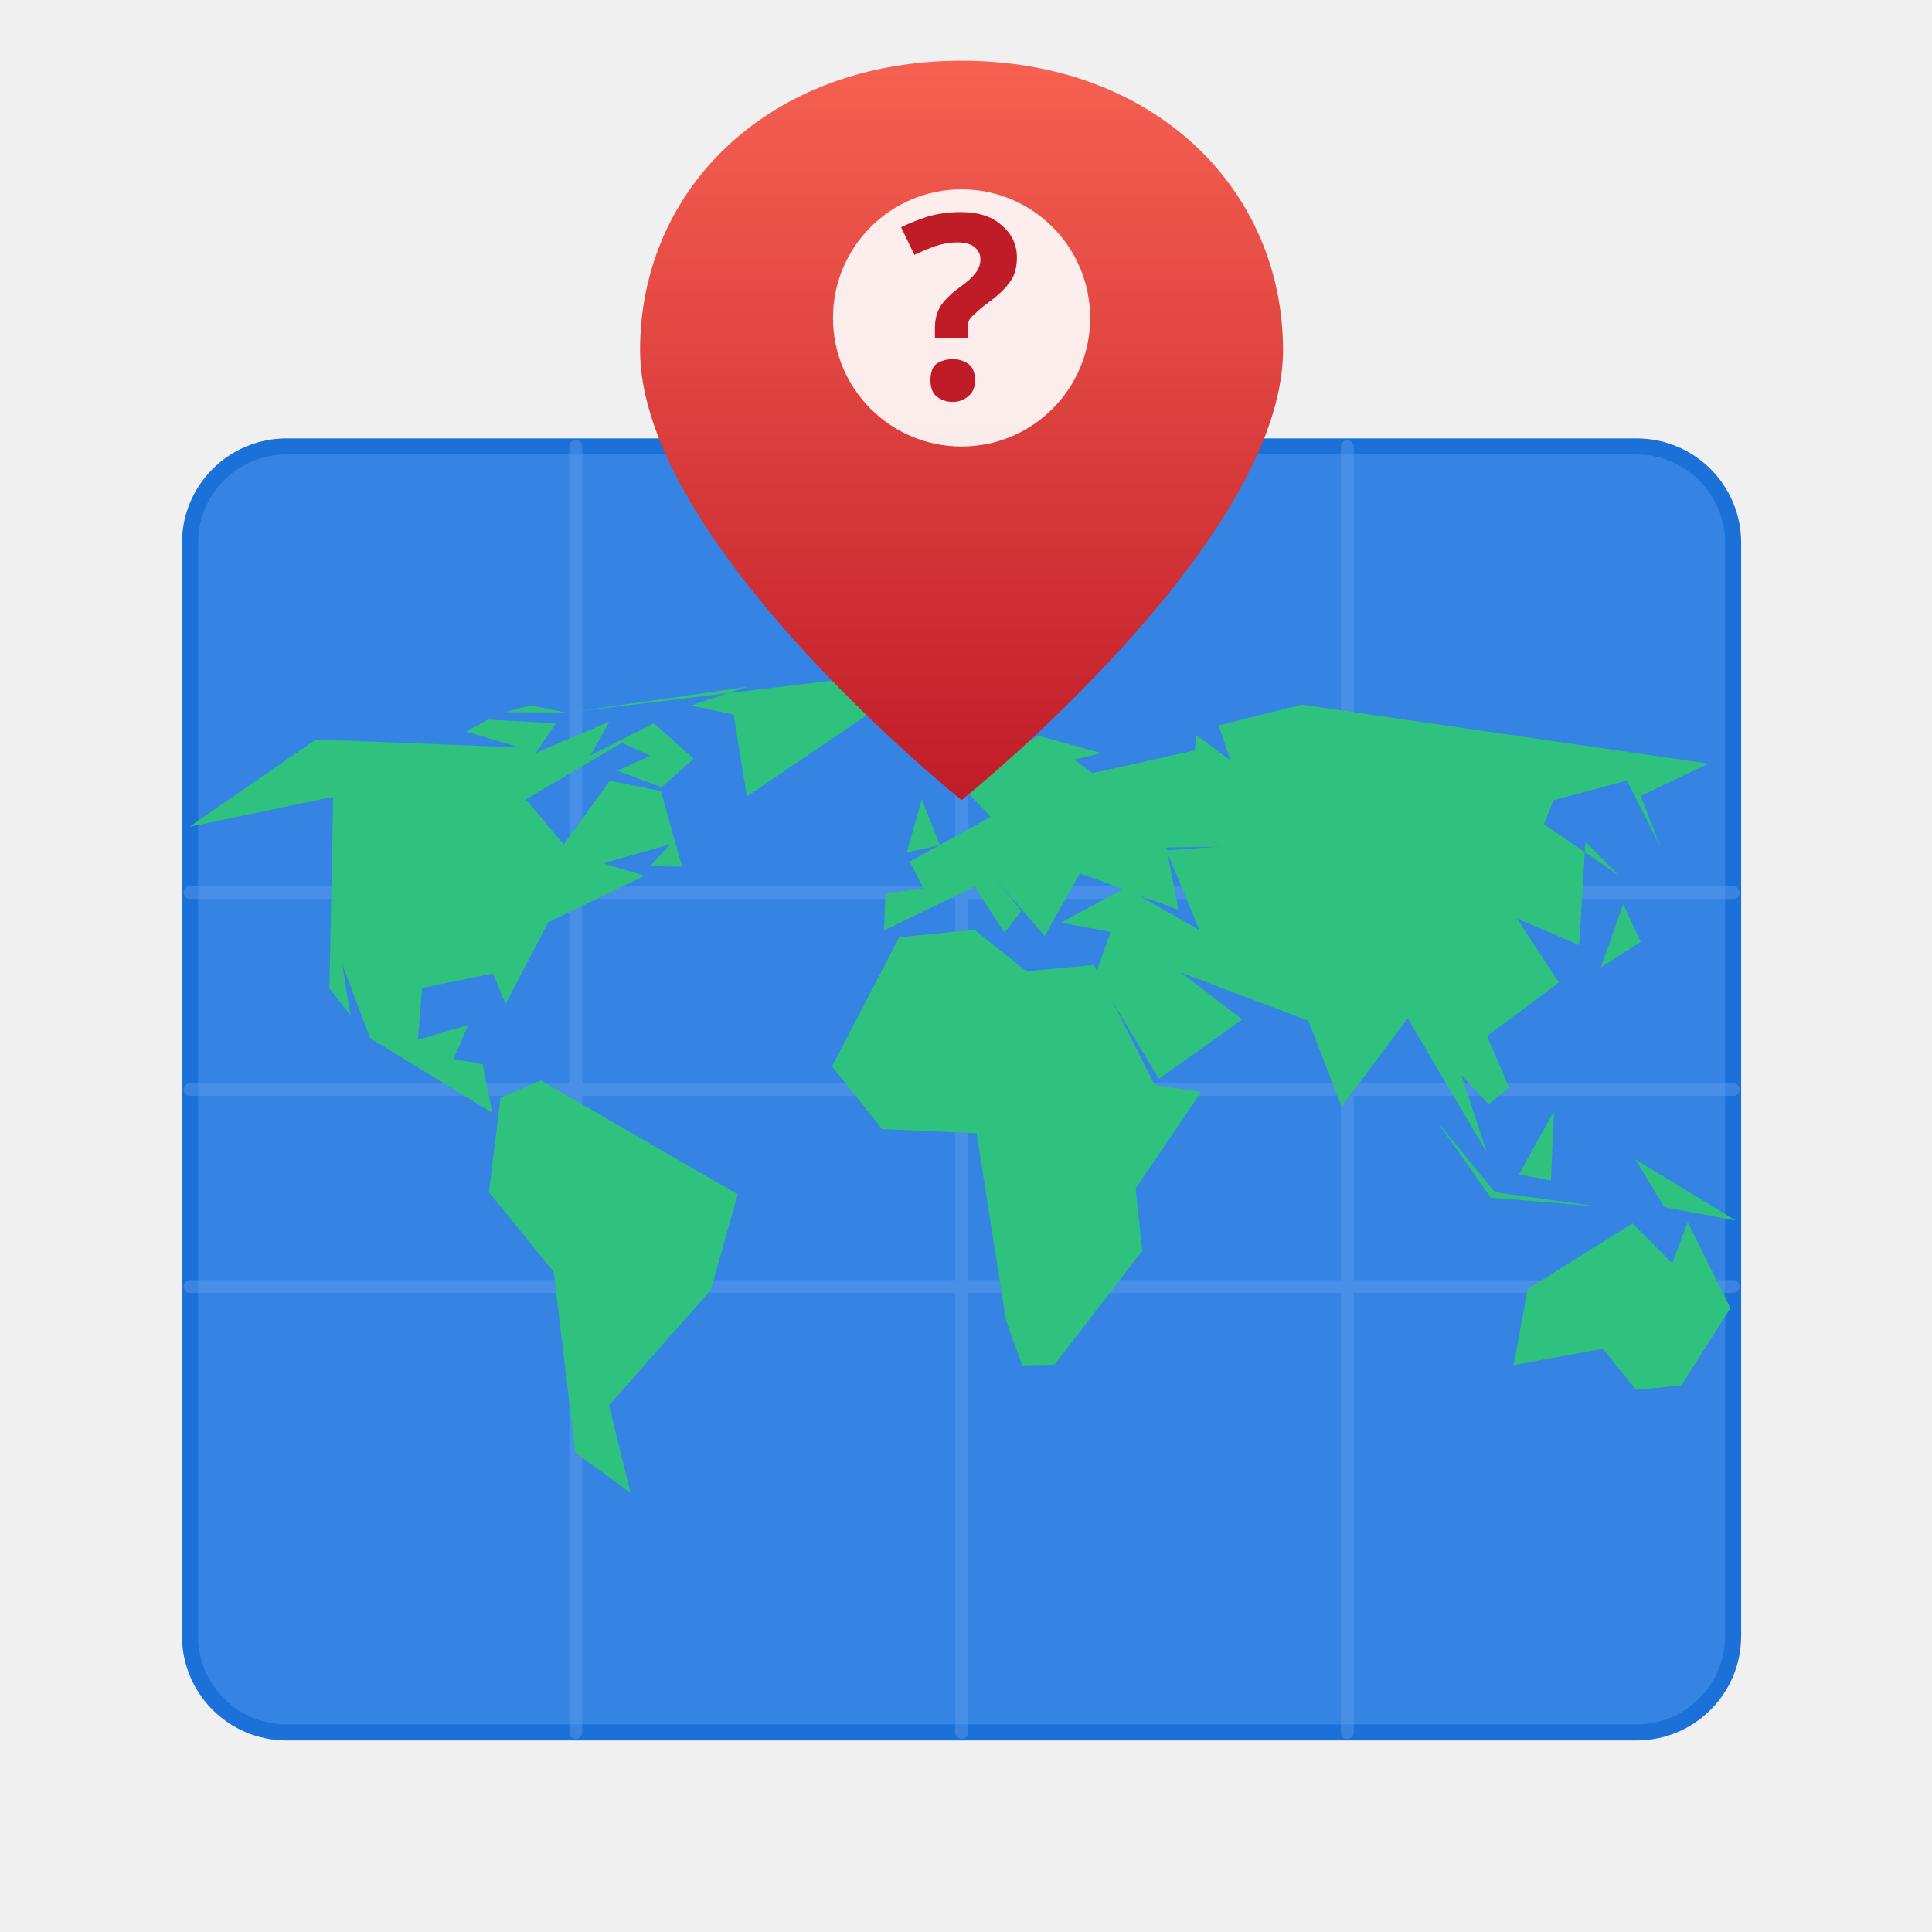
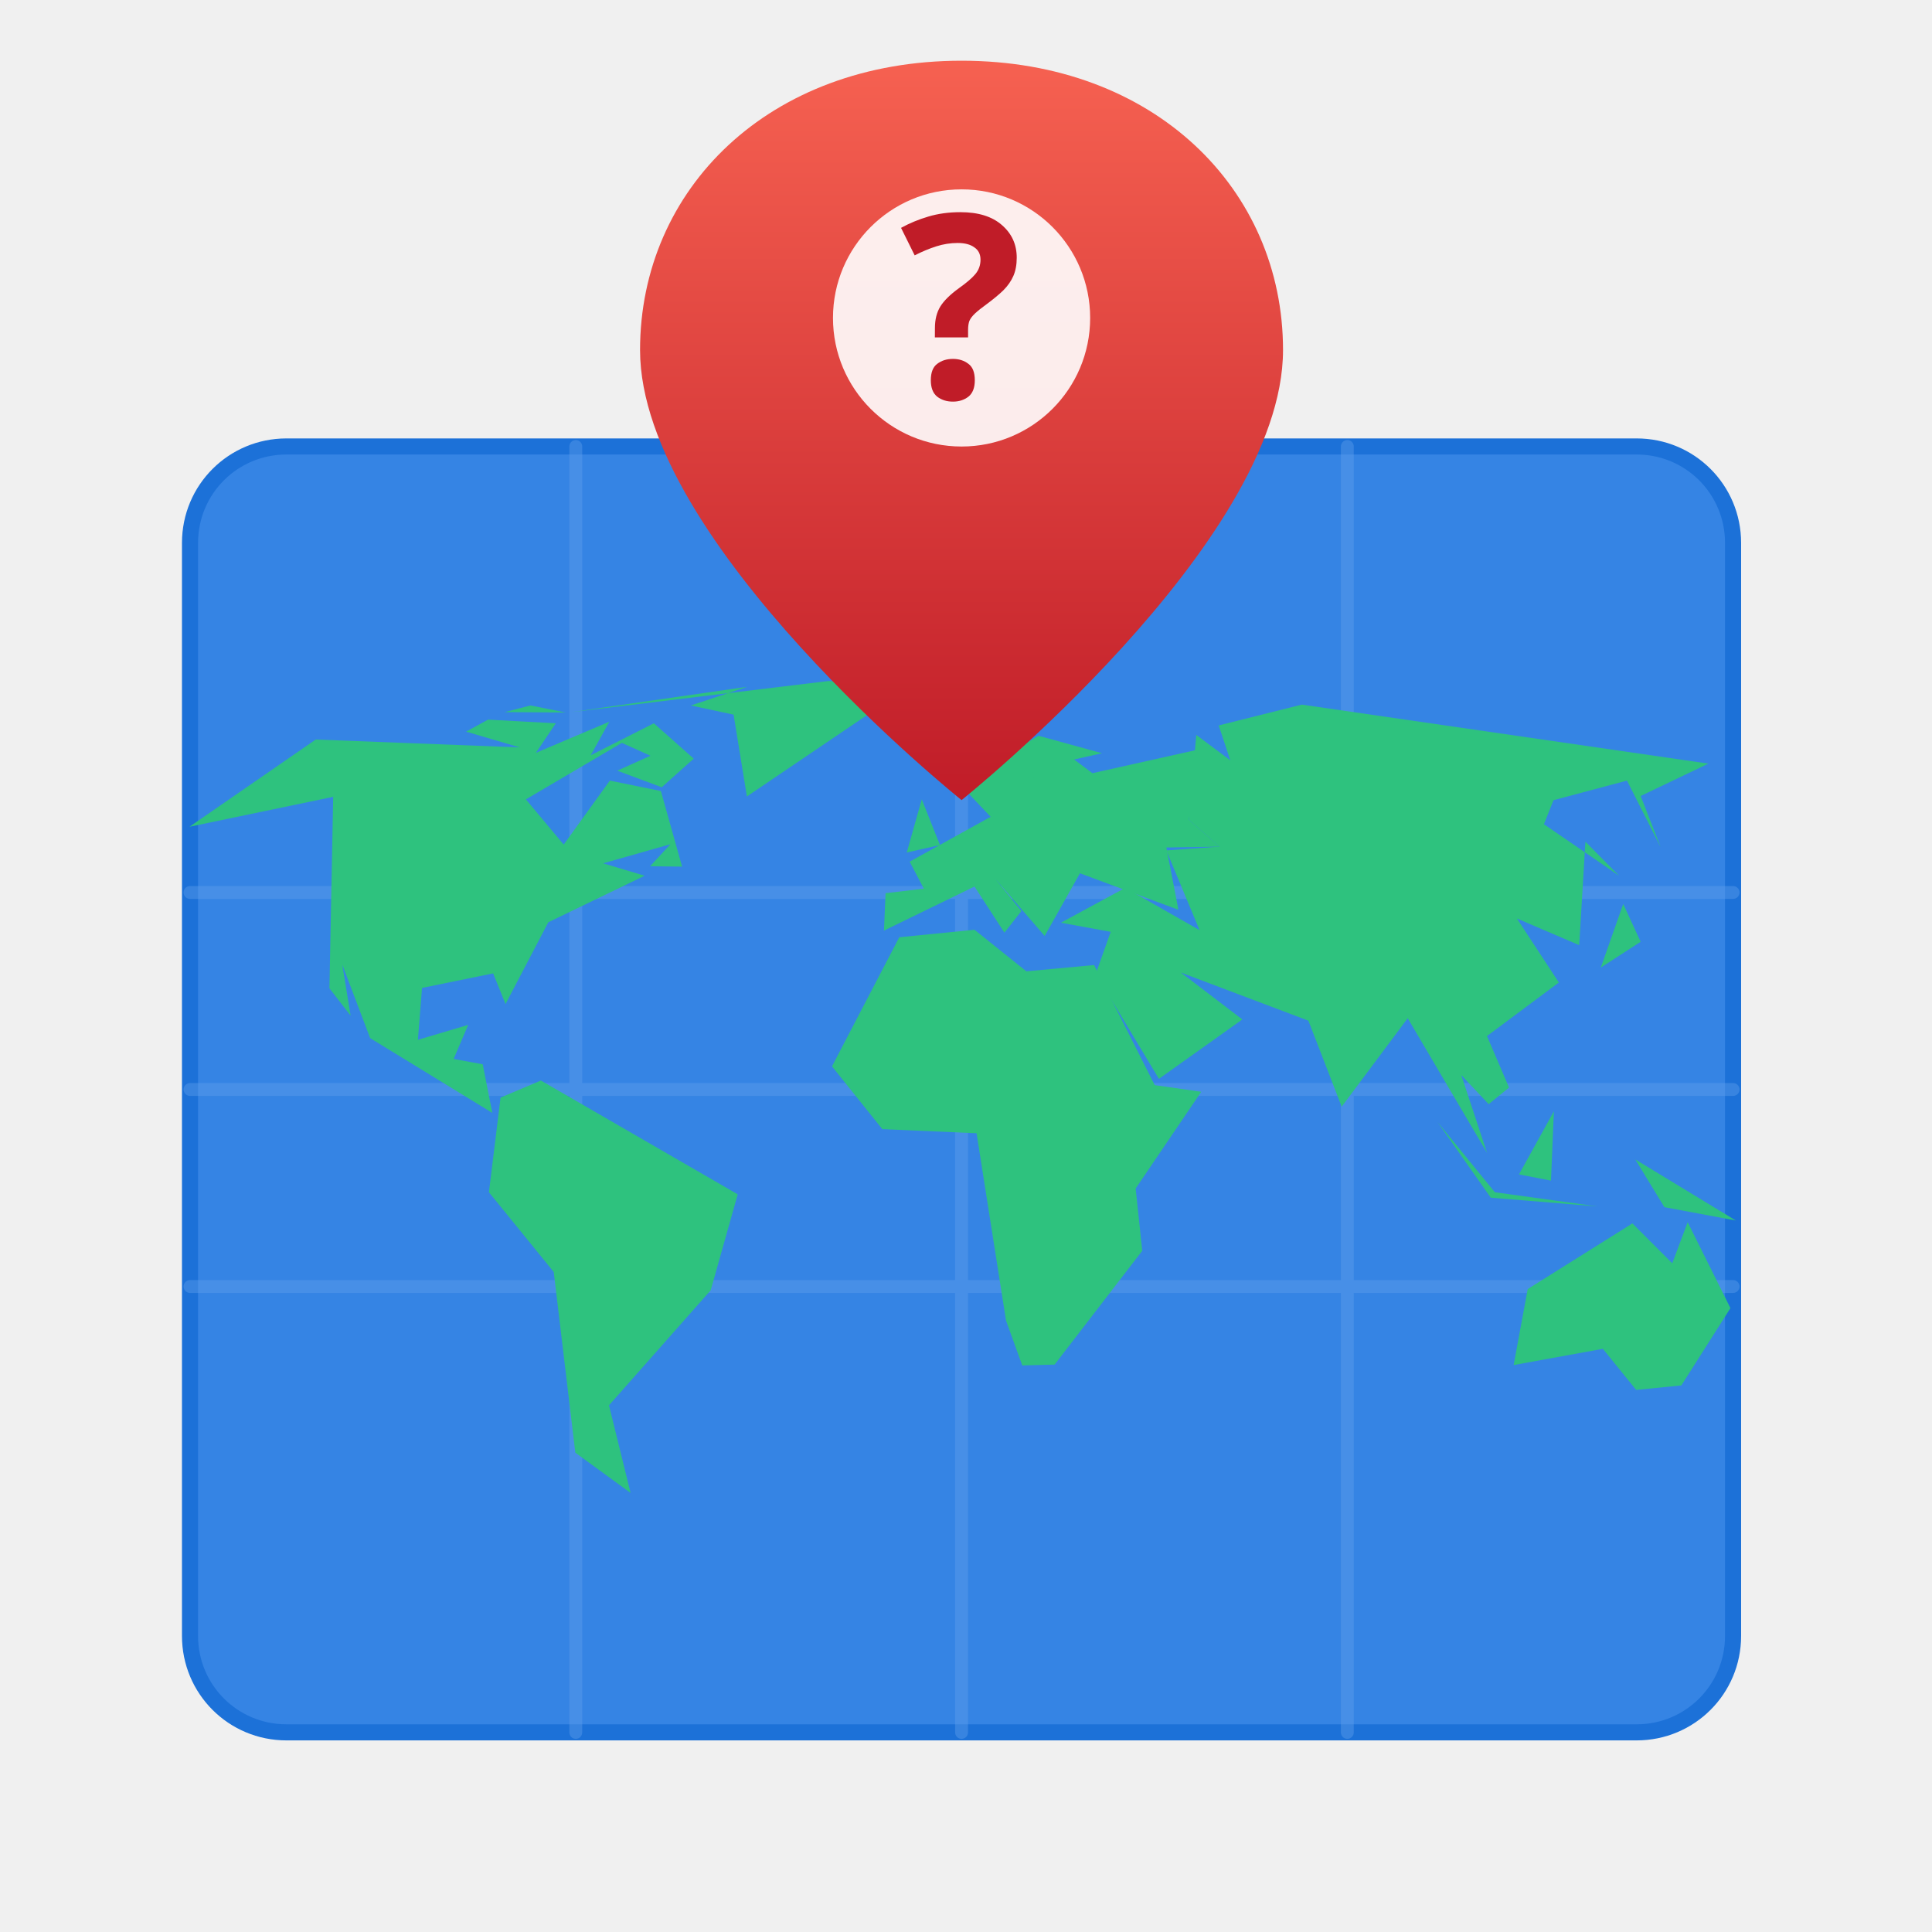
<svg xmlns="http://www.w3.org/2000/svg" width="128" height="128" viewBox="0 0 33.867 33.867" version="1.1" id="svg1">
  <defs id="defs1">
    <linearGradient id="pin" x1="47.101" y1="131.255" x2="47.101" y2="142.604" gradientTransform="matrix(0.993041,0,0,1.142049,-3.274238,-10.19306)" gradientUnits="userSpaceOnUse">
      <stop offset="0" stop-color="#f66151" id="stop3" />
      <stop offset="1" stop-color="#c01c28" id="stop5" />
    </linearGradient>
  </defs>
  <g id="layer1" transform="translate(-32.27917,-138.6417)">
-     <rect x="35.61" y="146.468" width="27.05" height="22.542" rx="1.691" fill="#3584e4" id="rect12" style="stroke-width:1.065" />
-     <rect x="35.61" y="146.468" width="27.05" height="22.542" rx="1.691" fill="none" stroke="#1c71d8" stroke-width="0.282" id="rect64" />
+     <path id="rect12" style="fill:#3584e4;stroke-width:1.065" d="m 37.301,146.468 h 23.667 c 0.937,0 1.691,0.754 1.691,1.691 v 19.159 c 0,0.937 -0.754,1.691 -1.691,1.691 h -23.667 c -0.937,0 -1.691,-0.754 -1.691,-1.691 v -19.159 c 0,-0.937 0.754,-1.691 1.691,-1.691 z" />
+     <path id="rect64" style="fill:none;stroke:#1c71d8;stroke-width:0.282" d="m 37.301,146.468 h 23.667 c 0.937,0 1.691,0.754 1.691,1.691 v 19.159 c 0,0.937 -0.754,1.691 -1.691,1.691 h -23.667 c -0.937,0 -1.691,-0.754 -1.691,-1.691 v -19.159 c 0,-0.937 0.754,-1.691 1.691,-1.691 z" />
    <g stroke="#62a0ea" stroke-width="0.212" stroke-linecap="round" opacity="0.4" id="g28" transform="matrix(1.064942,0,0,1.064942,-3.274238,-10.19306)">
-       <line x1="36.513" y1="154.449" x2="61.913" y2="154.449" id="line16" />
-       <line x1="36.513" y1="157.692" x2="61.913" y2="157.692" id="line18" />
-       <line x1="36.513" y1="160.935" x2="61.913" y2="160.935" id="line20" />
-       <line x1="42.863" y1="147.108" x2="42.863" y2="168.275" id="line22" />
-       <line x1="49.213" y1="147.108" x2="49.213" y2="168.275" id="line24" />
-       <line x1="55.563" y1="147.108" x2="55.563" y2="168.275" id="line26" />
+       <path id="line16" d="M 36.513,154.449 H 61.913" />
+       <path id="line18" d="M 36.513,157.692 H 61.913" />
+       <path id="line20" d="M 36.513,160.935 H 61.913" />
+       <path id="line22" d="m 42.863,147.108 v 21.167" />
+       <path id="line24" d="m 49.213,147.108 v 21.167" />
+       <path id="line26" d="m 55.563,147.108 v 21.167" />
    </g>
    <g fill="#2ec27e" id="g60" transform="matrix(1.341493,0,0,1.341493,-16.57687,-52.67083)">
      <path d="m 49.153,154.761 -0.983,0.098 -0.879,1.687 0.657,0.82 1.232,0.054 0.385,2.448 0.212,0.586 0.423,-0.011 1.145,-1.487 -0.086,-0.814 0.857,-1.264 -0.608,-0.087 -0.792,-1.569 -0.885,0.082 z" id="path30" />
      <path d="m 53.43,151.819 -1.086,0.272 0.152,0.456 -0.445,-0.332 -0.098,1.108 0.402,0.352 -0.695,0.049 0.434,1.042 -0.971,-0.553 -0.841,0.456 0.651,0.119 -0.195,0.548 0.825,1.373 1.09,-0.776 -0.803,-0.613 1.666,0.629 0.435,1.124 0.863,-1.156 1.036,1.758 -0.336,-1.015 0.358,0.38 0.266,-0.217 -0.288,-0.673 0.939,-0.7 -0.548,-0.836 0.814,0.348 0.081,-1.352 0.44,0.445 -0.982,-0.673 0.125,-0.314 0.96,-0.256 0.44,0.869 -0.261,-0.668 0.885,-0.423 z" id="path32" />
      <path d="m 57.63,154.424 -0.293,0.831 0.521,-0.337 z" id="path34" />
      <path d="m 56.724,157.133 -0.456,0.825 0.418,0.081 z" id="path36" />
      <path d="m 55.204,157.274 0.695,0.988 1.395,0.114 -1.341,-0.185 z" id="path38" />
      <path d="m 57.788,157.762 0.38,0.624 0.933,0.174 z" id="path40" />
      <path d="m 58.472,158.582 -0.201,0.537 -0.521,-0.521 -1.368,0.858 -0.184,0.993 1.166,-0.212 0.435,0.537 0.591,-0.059 0.641,-1.01 z" id="path42" />
      <path d="m 49.56,151.673 -0.32,0.081 0.727,-0.06 z" id="path44" />
      <path d="m 49.989,152.226 -1.042,0.619 0.417,0.44 -1.058,0.586 0.185,0.353 -0.5,0.059 -0.021,0.489 1.183,-0.576 0.391,0.603 0.222,-0.282 -0.347,-0.429 0.651,0.754 0.461,-0.819 1.287,0.477 -0.158,-0.814 0.695,-0.011 -0.402,-0.352 0.152,-0.923 -1.411,0.315 -0.239,-0.179 0.364,-0.082 z" id="path46" />
      <path d="m 49.999,152.601 -0.146,0.369 0.429,0.032 -0.999,0.435 z" id="path48" />
      <path d="m 48.464,153.057 -0.196,0.694 0.434,-0.097 z" id="path50" />
      <path d="m 43.487,156.731 -0.527,0.223 -0.152,1.237 0.847,1.042 0.282,2.361 0.722,0.526 -0.282,-1.145 1.329,-1.503 0.353,-1.254 z" id="path52" />
      <path d="m 47.248,151.51 -3.36,0.407 2.296,-0.331 -0.738,0.244 0.559,0.12 0.174,1.069 2.1,-1.422 z" id="path54" />
      <path d="m 43.351,151.83 -0.337,0.087 0.798,0.005 z" id="path56" />
      <path d="m 42.797,152.015 -0.287,0.157 0.7,0.206 -2.665,-0.103 -1.65,1.14 1.878,-0.391 -0.049,2.502 0.277,0.358 -0.109,-0.667 0.364,0.96 1.596,0.977 -0.125,-0.635 -0.38,-0.07 0.19,-0.445 -0.657,0.195 0.054,-0.678 0.929,-0.19 0.162,0.401 0.559,-1.069 1.259,-0.608 -0.542,-0.162 0.879,-0.25 -0.266,0.288 0.418,0.005 -0.277,-0.988 -0.667,-0.136 -0.603,0.836 -0.494,-0.591 1.254,-0.738 0.374,0.168 -0.434,0.195 0.581,0.217 0.418,-0.374 -0.521,-0.462 -0.825,0.418 0.244,-0.439 -0.96,0.407 0.26,-0.386 z" id="path58" />
    </g>
    <path d="m 49.135,139.706 c -3.381,0 -5.636,2.254 -5.636,5.072 0,3.381 5.636,7.889 5.636,7.889 0,0 5.635,-4.508 5.635,-7.889 0,-2.818 -2.253,-5.072 -5.635,-5.072 z" fill="url(#pin)" id="path66" style="fill:url(#pin);stroke-width:1.065" />
-     <circle cx="49.135" cy="144.215" r="2.254" fill="#ffffff" opacity="0.9" id="circle68" style="stroke-width:1.065" />
-     <text x="49.135" y="145.624" font-family="sans-serif" font-weight="bold" font-size="4.508px" fill="#c01c28" text-anchor="middle" id="text70" style="stroke-width:1.065">?</text>
+     <path id="circle68" style="opacity:0.9;fill:#ffffff;stroke-width:1.065" d="m 51.389,144.215 a 2.254,2.254 0 0 1 -2.254,2.254 2.254,2.254 0 0 1 -2.254,-2.254 2.254,2.254 0 0 1 2.254,-2.254 2.254,2.254 0 0 1 2.254,2.254 z" />
+     <g aria-label="?" id="text70" style="font-weight:bold;font-size:4.508px;text-anchor:middle;fill:#c01c28;stroke-width:1.065">
+       <path d="m 48.668,144.393 q 0,-0.225 0.095,-0.379 0.095,-0.153 0.325,-0.32 0.203,-0.144 0.289,-0.248 0.09,-0.108 0.09,-0.252 0,-0.144 -0.108,-0.216 -0.104,-0.077 -0.293,-0.077 -0.189,0 -0.374,0.059 -0.185,0.059 -0.379,0.158 l -0.239,-0.482 q 0.221,-0.122 0.478,-0.198 0.257,-0.077 0.563,-0.077 0.469,0 0.726,0.225 0.261,0.225 0.261,0.573 0,0.185 -0.059,0.32 -0.059,0.135 -0.176,0.252 -0.117,0.113 -0.293,0.243 -0.131,0.095 -0.203,0.162 -0.072,0.068 -0.099,0.131 -0.023,0.063 -0.023,0.158 v 0.131 h -0.582 z m -0.072,0.915 q 0,-0.207 0.113,-0.289 0.113,-0.086 0.275,-0.086 0.158,0 0.27,0.086 0.113,0.081 0.113,0.289 0,0.198 -0.113,0.288 -0.113,0.086 -0.27,0.086 -0.162,0 -0.275,-0.086 -0.113,-0.09 -0.113,-0.288 z" id="path47" />
+     </g>
  </g>
</svg>
